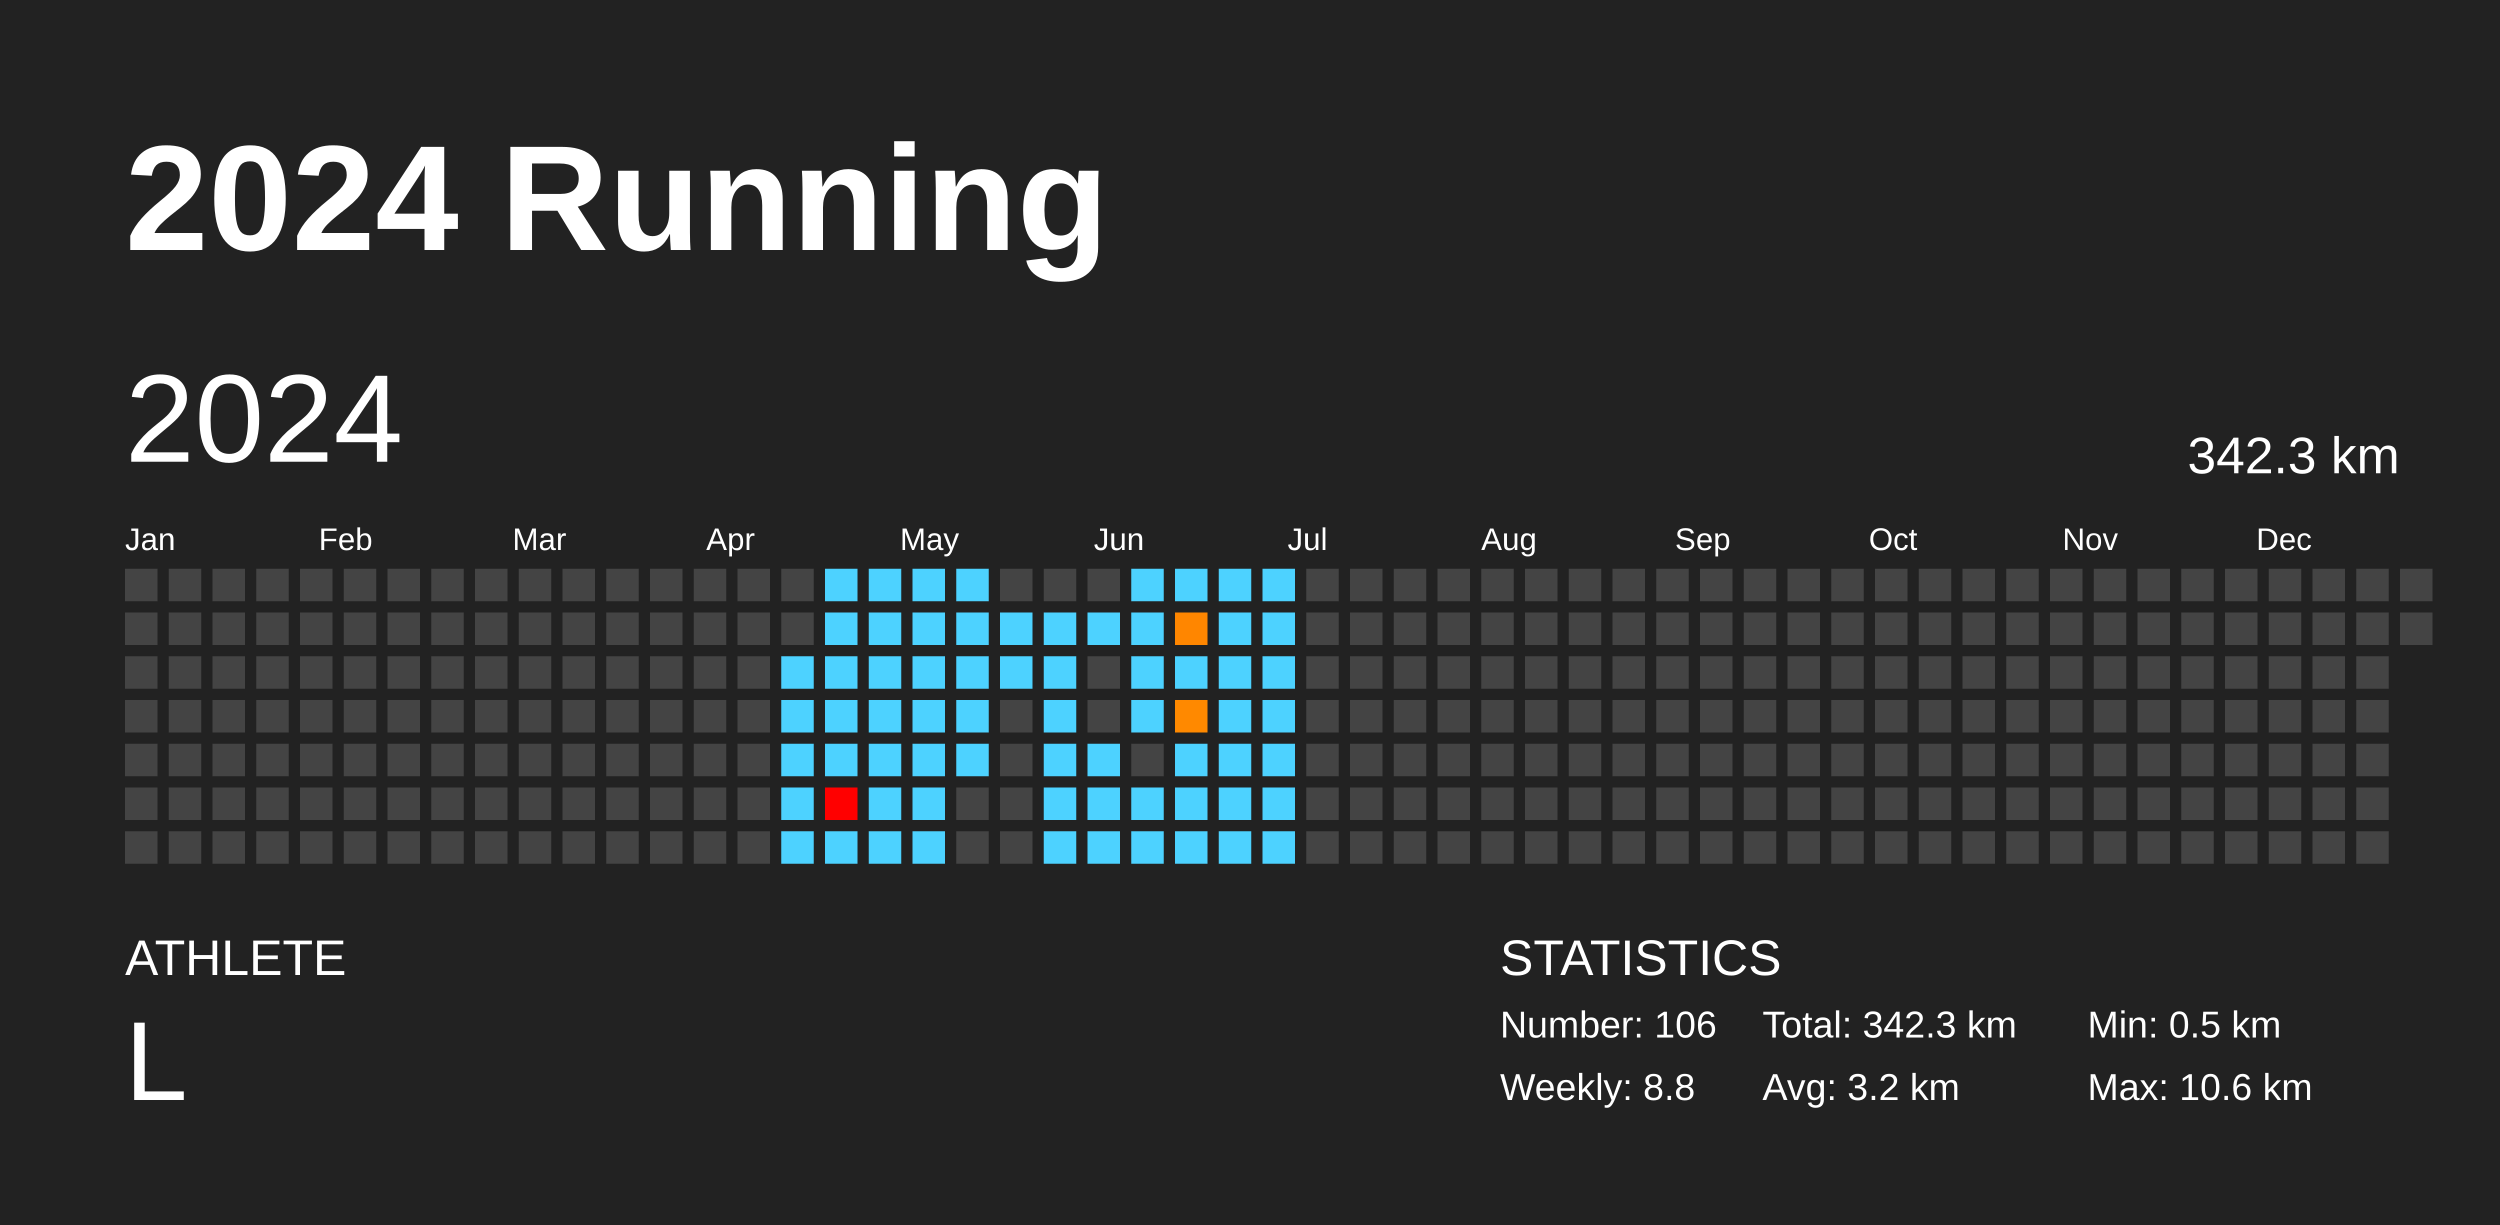
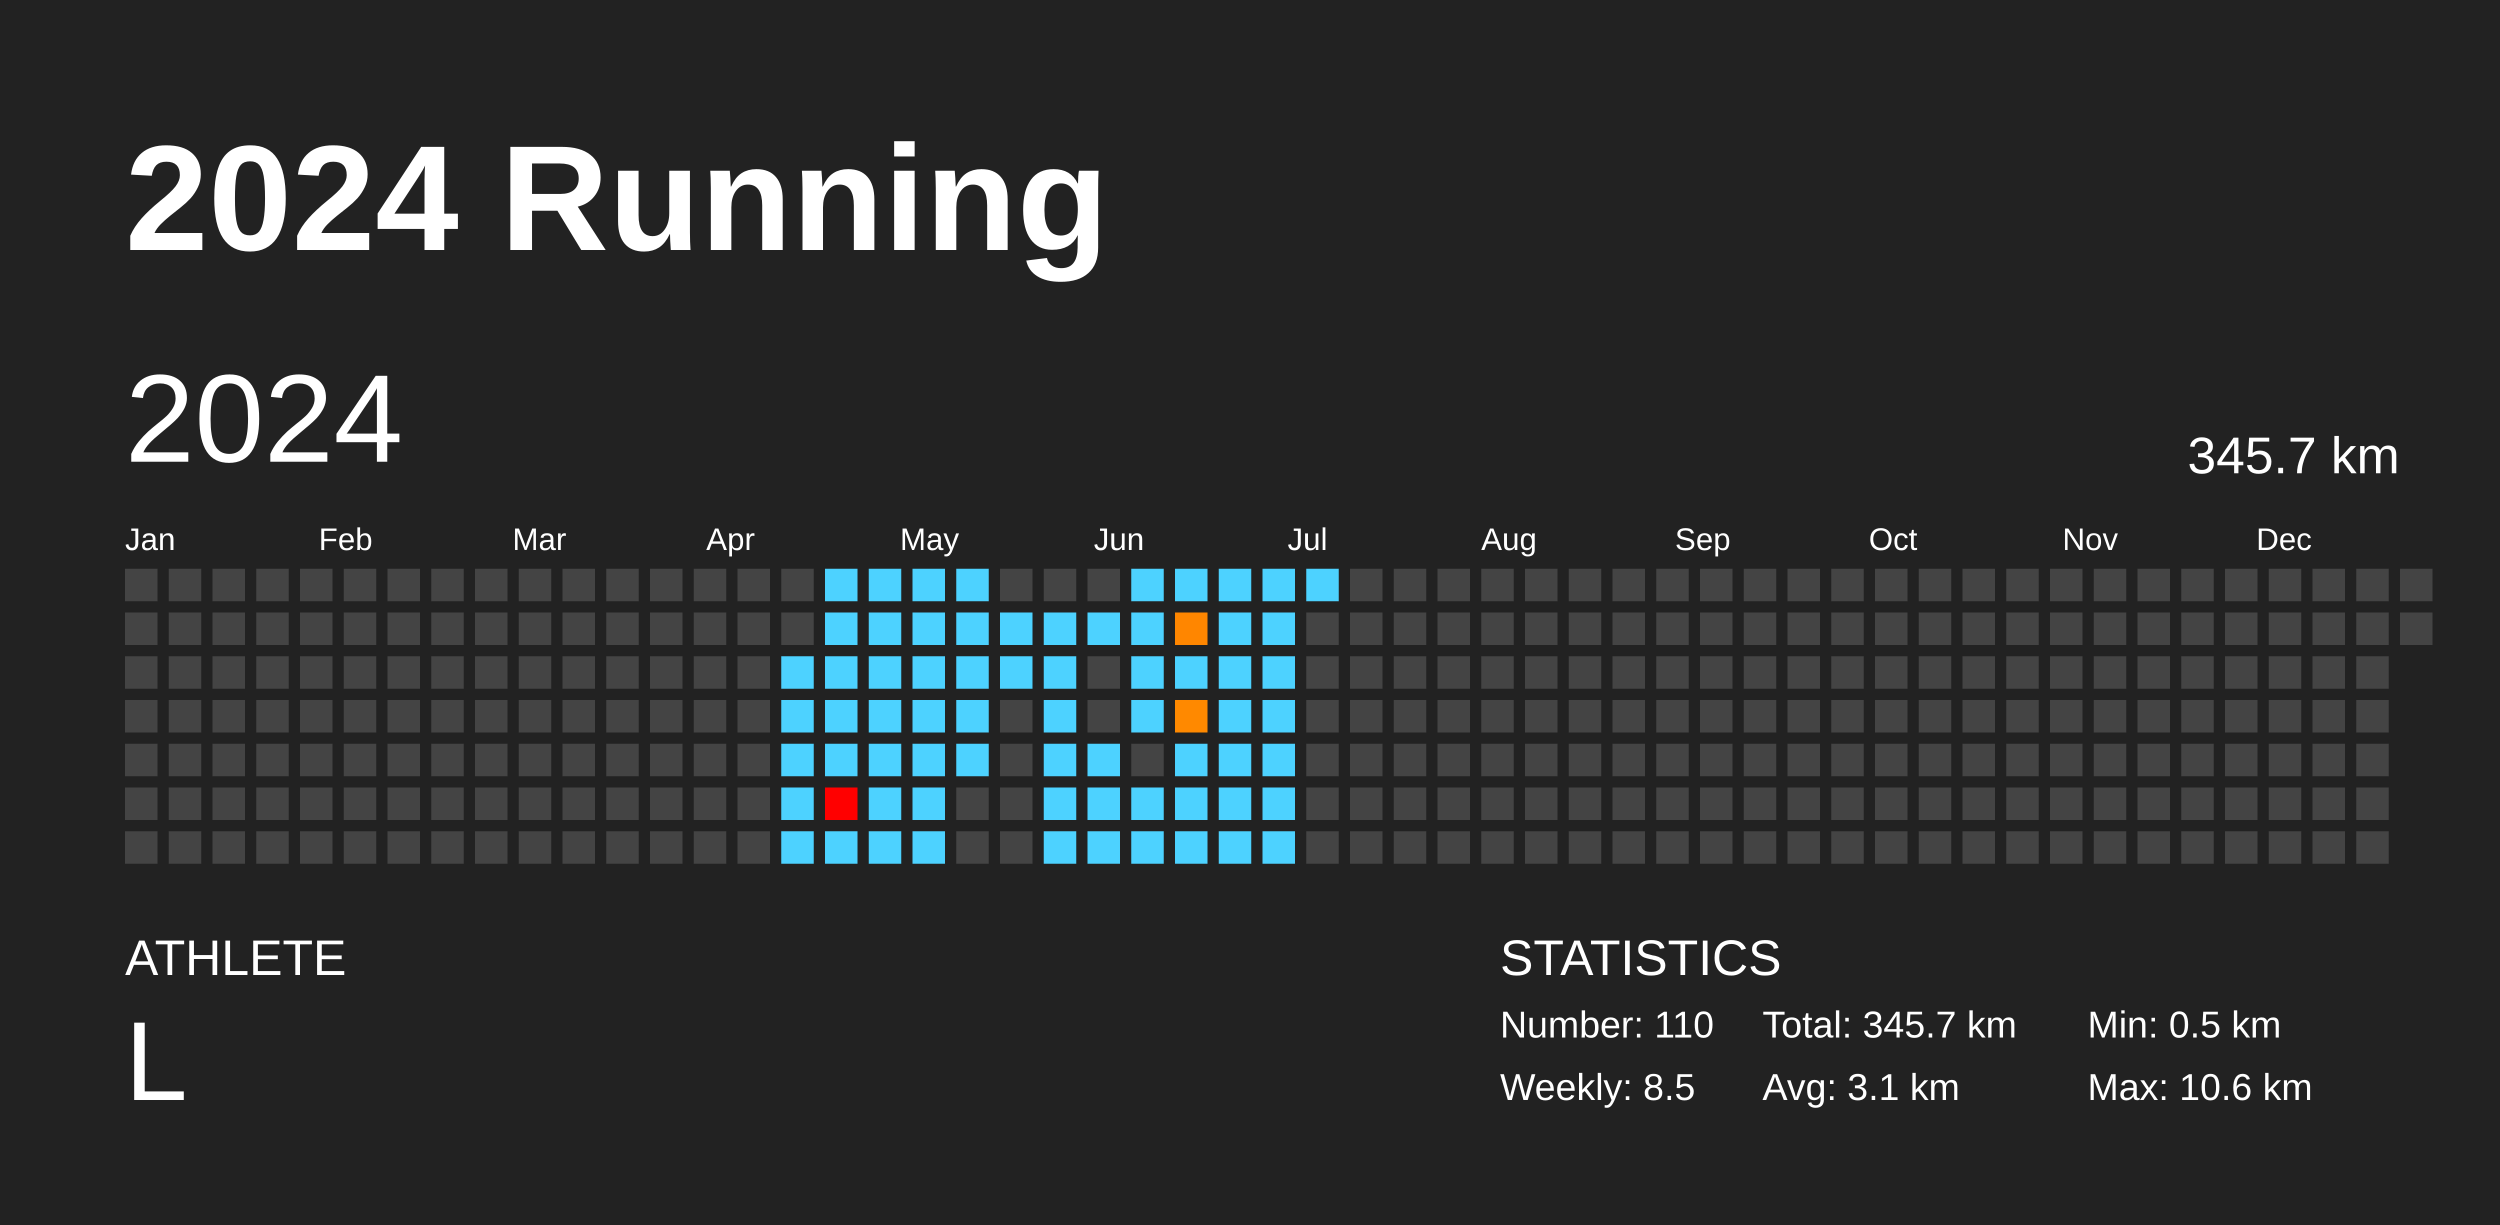
<svg xmlns="http://www.w3.org/2000/svg" baseProfile="full" height="98mm" version="1.1" viewBox="0,0,200,98" width="200mm">
  <defs />
  <rect fill="#222222" height="98" width="200" x="0" y="0" />
  <text fill="#FFFFFF" style="font-size:12px; font-family:Arial; font-weight:bold;" x="10" y="20">2024 Running</text>
  <text fill="#FFFFFF" style="font-size:4px; font-family:Arial" x="10" y="78">ATHLETE</text>
  <text fill="#FFFFFF" style="font-size:9px; font-family:Arial" x="10" y="88">L</text>
  <text fill="#FFFFFF" style="font-size:4px; font-family:Arial" x="120" y="78">STATISTICS</text>
-   <text fill="#FFFFFF" style="font-size:3px; font-family:Arial" x="120" y="83">Number: 106</text>
-   <text fill="#FFFFFF" style="font-size:3px; font-family:Arial" x="120" y="88">Weekly: 8.8</text>
-   <text fill="#FFFFFF" style="font-size:3px; font-family:Arial" x="141" y="83">Total: 342.3 km</text>
-   <text fill="#FFFFFF" style="font-size:3px; font-family:Arial" x="141" y="88">Avg: 3.2 km</text>
+   <text fill="#FFFFFF" style="font-size:3px; font-family:Arial" x="120" y="83">Number: 110</text>
+   <text fill="#FFFFFF" style="font-size:3px; font-family:Arial" x="120" y="88">Weekly: 8.5</text>
+   <text fill="#FFFFFF" style="font-size:3px; font-family:Arial" x="141" y="83">Total: 345.7 km</text>
+   <text fill="#FFFFFF" style="font-size:3px; font-family:Arial" x="141" y="88">Avg: 3.1 km</text>
  <text fill="#FFFFFF" style="font-size:3px; font-family:Arial" x="167" y="83">Min: 0.5 km</text>
  <text fill="#FFFFFF" style="font-size:3px; font-family:Arial" x="167" y="88">Max: 10.6 km</text>
  <text dominant-baseline="hanging" fill="#FFFFFF" style="font-size:10.0px; font-family:Arial;" x="10" y="30">2024</text>
-   <text dominant-baseline="hanging" fill="#FFFFFF" style="font-size:4.125px; font-family:Arial;" x="175" y="35">342.3 km</text>
+   <text dominant-baseline="hanging" fill="#FFFFFF" style="font-size:4.125px; font-family:Arial;" x="175" y="35">345.7 km</text>
  <text fill="#FFFFFF" style="font-size:2.5px; font-family:Arial" x="10.0" y="44">Jan</text>
  <text fill="#FFFFFF" style="font-size:2.5px; font-family:Arial" x="25.5" y="44">Feb</text>
  <text fill="#FFFFFF" style="font-size:2.5px; font-family:Arial" x="41.0" y="44">Mar</text>
  <text fill="#FFFFFF" style="font-size:2.5px; font-family:Arial" x="56.5" y="44">Apr</text>
  <text fill="#FFFFFF" style="font-size:2.5px; font-family:Arial" x="72.0" y="44">May</text>
  <text fill="#FFFFFF" style="font-size:2.5px; font-family:Arial" x="87.5" y="44">Jun</text>
  <text fill="#FFFFFF" style="font-size:2.5px; font-family:Arial" x="103.0" y="44">Jul</text>
  <text fill="#FFFFFF" style="font-size:2.5px; font-family:Arial" x="118.5" y="44">Aug</text>
  <text fill="#FFFFFF" style="font-size:2.5px; font-family:Arial" x="134.0" y="44">Sep</text>
  <text fill="#FFFFFF" style="font-size:2.5px; font-family:Arial" x="149.5" y="44">Oct</text>
  <text fill="#FFFFFF" style="font-size:2.5px; font-family:Arial" x="165.0" y="44">Nov</text>
  <text fill="#FFFFFF" style="font-size:2.5px; font-family:Arial" x="180.5" y="44">Dec</text>
  <rect fill="#444444" height="2.6" width="2.6" x="10.0" y="45.5" />
  <rect fill="#444444" height="2.6" width="2.6" x="10.0" y="49.0" />
  <rect fill="#444444" height="2.6" width="2.6" x="10.0" y="52.5" />
  <rect fill="#444444" height="2.6" width="2.6" x="10.0" y="56.0" />
  <rect fill="#444444" height="2.6" width="2.6" x="10.0" y="59.5" />
  <rect fill="#444444" height="2.6" width="2.6" x="10.0" y="63.0" />
  <rect fill="#444444" height="2.6" width="2.6" x="10.0" y="66.5" />
  <rect fill="#444444" height="2.6" width="2.6" x="13.5" y="45.5" />
  <rect fill="#444444" height="2.6" width="2.6" x="13.5" y="49.0" />
  <rect fill="#444444" height="2.6" width="2.6" x="13.5" y="52.5" />
  <rect fill="#444444" height="2.6" width="2.6" x="13.5" y="56.0" />
  <rect fill="#444444" height="2.6" width="2.6" x="13.5" y="59.5" />
  <rect fill="#444444" height="2.6" width="2.6" x="13.5" y="63.0" />
  <rect fill="#444444" height="2.6" width="2.6" x="13.5" y="66.5" />
  <rect fill="#444444" height="2.6" width="2.6" x="17.0" y="45.5" />
  <rect fill="#444444" height="2.6" width="2.6" x="17.0" y="49.0" />
  <rect fill="#444444" height="2.6" width="2.6" x="17.0" y="52.5" />
  <rect fill="#444444" height="2.6" width="2.6" x="17.0" y="56.0" />
  <rect fill="#444444" height="2.6" width="2.6" x="17.0" y="59.5" />
  <rect fill="#444444" height="2.6" width="2.6" x="17.0" y="63.0" />
  <rect fill="#444444" height="2.6" width="2.6" x="17.0" y="66.5" />
  <rect fill="#444444" height="2.6" width="2.6" x="20.5" y="45.5" />
  <rect fill="#444444" height="2.6" width="2.6" x="20.5" y="49.0" />
  <rect fill="#444444" height="2.6" width="2.6" x="20.5" y="52.5" />
  <rect fill="#444444" height="2.6" width="2.6" x="20.5" y="56.0" />
  <rect fill="#444444" height="2.6" width="2.6" x="20.5" y="59.5" />
  <rect fill="#444444" height="2.6" width="2.6" x="20.5" y="63.0" />
  <rect fill="#444444" height="2.6" width="2.6" x="20.5" y="66.5" />
  <rect fill="#444444" height="2.6" width="2.6" x="24.0" y="45.5" />
  <rect fill="#444444" height="2.6" width="2.6" x="24.0" y="49.0" />
  <rect fill="#444444" height="2.6" width="2.6" x="24.0" y="52.5" />
  <rect fill="#444444" height="2.6" width="2.6" x="24.0" y="56.0" />
  <rect fill="#444444" height="2.6" width="2.6" x="24.0" y="59.5" />
  <rect fill="#444444" height="2.6" width="2.6" x="24.0" y="63.0" />
  <rect fill="#444444" height="2.6" width="2.6" x="24.0" y="66.5" />
  <rect fill="#444444" height="2.6" width="2.6" x="27.5" y="45.5" />
  <rect fill="#444444" height="2.6" width="2.6" x="27.5" y="49.0" />
  <rect fill="#444444" height="2.6" width="2.6" x="27.5" y="52.5" />
  <rect fill="#444444" height="2.6" width="2.6" x="27.5" y="56.0" />
  <rect fill="#444444" height="2.6" width="2.6" x="27.5" y="59.5" />
  <rect fill="#444444" height="2.6" width="2.6" x="27.5" y="63.0" />
  <rect fill="#444444" height="2.6" width="2.6" x="27.5" y="66.5" />
  <rect fill="#444444" height="2.6" width="2.6" x="31.0" y="45.5" />
  <rect fill="#444444" height="2.6" width="2.6" x="31.0" y="49.0" />
  <rect fill="#444444" height="2.6" width="2.6" x="31.0" y="52.5" />
  <rect fill="#444444" height="2.6" width="2.6" x="31.0" y="56.0" />
  <rect fill="#444444" height="2.6" width="2.6" x="31.0" y="59.5" />
  <rect fill="#444444" height="2.6" width="2.6" x="31.0" y="63.0" />
  <rect fill="#444444" height="2.6" width="2.6" x="31.0" y="66.5" />
  <rect fill="#444444" height="2.6" width="2.6" x="34.5" y="45.5" />
  <rect fill="#444444" height="2.6" width="2.6" x="34.5" y="49.0" />
  <rect fill="#444444" height="2.6" width="2.6" x="34.5" y="52.5" />
  <rect fill="#444444" height="2.6" width="2.6" x="34.5" y="56.0" />
  <rect fill="#444444" height="2.6" width="2.6" x="34.5" y="59.5" />
  <rect fill="#444444" height="2.6" width="2.6" x="34.5" y="63.0" />
  <rect fill="#444444" height="2.6" width="2.6" x="34.5" y="66.5" />
  <rect fill="#444444" height="2.6" width="2.6" x="38.0" y="45.5" />
  <rect fill="#444444" height="2.6" width="2.6" x="38.0" y="49.0" />
  <rect fill="#444444" height="2.6" width="2.6" x="38.0" y="52.5" />
  <rect fill="#444444" height="2.6" width="2.6" x="38.0" y="56.0" />
  <rect fill="#444444" height="2.6" width="2.6" x="38.0" y="59.5" />
  <rect fill="#444444" height="2.6" width="2.6" x="38.0" y="63.0" />
  <rect fill="#444444" height="2.6" width="2.6" x="38.0" y="66.5" />
  <rect fill="#444444" height="2.6" width="2.6" x="41.5" y="45.5" />
  <rect fill="#444444" height="2.6" width="2.6" x="41.5" y="49.0" />
  <rect fill="#444444" height="2.6" width="2.6" x="41.5" y="52.5" />
  <rect fill="#444444" height="2.6" width="2.6" x="41.5" y="56.0" />
  <rect fill="#444444" height="2.6" width="2.6" x="41.5" y="59.5" />
  <rect fill="#444444" height="2.6" width="2.6" x="41.5" y="63.0" />
  <rect fill="#444444" height="2.6" width="2.6" x="41.5" y="66.5" />
  <rect fill="#444444" height="2.6" width="2.6" x="45.0" y="45.5" />
  <rect fill="#444444" height="2.6" width="2.6" x="45.0" y="49.0" />
  <rect fill="#444444" height="2.6" width="2.6" x="45.0" y="52.5" />
  <rect fill="#444444" height="2.6" width="2.6" x="45.0" y="56.0" />
  <rect fill="#444444" height="2.6" width="2.6" x="45.0" y="59.5" />
  <rect fill="#444444" height="2.6" width="2.6" x="45.0" y="63.0" />
  <rect fill="#444444" height="2.6" width="2.6" x="45.0" y="66.5" />
  <rect fill="#444444" height="2.6" width="2.6" x="48.5" y="45.5" />
  <rect fill="#444444" height="2.6" width="2.6" x="48.5" y="49.0" />
  <rect fill="#444444" height="2.6" width="2.6" x="48.5" y="52.5" />
  <rect fill="#444444" height="2.6" width="2.6" x="48.5" y="56.0" />
  <rect fill="#444444" height="2.6" width="2.6" x="48.5" y="59.5" />
  <rect fill="#444444" height="2.6" width="2.6" x="48.5" y="63.0" />
  <rect fill="#444444" height="2.6" width="2.6" x="48.5" y="66.5" />
  <rect fill="#444444" height="2.6" width="2.6" x="52.0" y="45.5" />
  <rect fill="#444444" height="2.6" width="2.6" x="52.0" y="49.0" />
  <rect fill="#444444" height="2.6" width="2.6" x="52.0" y="52.5" />
  <rect fill="#444444" height="2.6" width="2.6" x="52.0" y="56.0" />
  <rect fill="#444444" height="2.6" width="2.6" x="52.0" y="59.5" />
  <rect fill="#444444" height="2.6" width="2.6" x="52.0" y="63.0" />
  <rect fill="#444444" height="2.6" width="2.6" x="52.0" y="66.5" />
  <rect fill="#444444" height="2.6" width="2.6" x="55.5" y="45.5" />
  <rect fill="#444444" height="2.6" width="2.6" x="55.5" y="49.0" />
  <rect fill="#444444" height="2.6" width="2.6" x="55.5" y="52.5" />
  <rect fill="#444444" height="2.6" width="2.6" x="55.5" y="56.0" />
  <rect fill="#444444" height="2.6" width="2.6" x="55.5" y="59.5" />
  <rect fill="#444444" height="2.6" width="2.6" x="55.5" y="63.0" />
  <rect fill="#444444" height="2.6" width="2.6" x="55.5" y="66.5" />
  <rect fill="#444444" height="2.6" width="2.6" x="59.0" y="45.5" />
  <rect fill="#444444" height="2.6" width="2.6" x="59.0" y="49.0" />
  <rect fill="#444444" height="2.6" width="2.6" x="59.0" y="52.5" />
  <rect fill="#444444" height="2.6" width="2.6" x="59.0" y="56.0" />
  <rect fill="#444444" height="2.6" width="2.6" x="59.0" y="59.5" />
  <rect fill="#444444" height="2.6" width="2.6" x="59.0" y="63.0" />
  <rect fill="#444444" height="2.6" width="2.6" x="59.0" y="66.5" />
  <rect fill="#444444" height="2.6" width="2.6" x="62.5" y="45.5" />
  <rect fill="#444444" height="2.6" width="2.6" x="62.5" y="49.0" />
  <rect fill="#4dd2ff" height="2.6" width="2.6" x="62.5" y="52.5" />
  <rect fill="#4dd2ff" height="2.6" width="2.6" x="62.5" y="56.0" />
  <rect fill="#4dd2ff" height="2.6" width="2.6" x="62.5" y="59.5" />
  <rect fill="#4dd2ff" height="2.6" width="2.6" x="62.5" y="63.0" />
  <rect fill="#4dd2ff" height="2.6" width="2.6" x="62.5" y="66.5" />
  <rect fill="#4dd2ff" height="2.6" width="2.6" x="66.0" y="45.5" />
  <rect fill="#4dd2ff" height="2.6" width="2.6" x="66.0" y="49.0" />
  <rect fill="#4dd2ff" height="2.6" width="2.6" x="66.0" y="52.5" />
  <rect fill="#4dd2ff" height="2.6" width="2.6" x="66.0" y="56.0" />
  <rect fill="#4dd2ff" height="2.6" width="2.6" x="66.0" y="59.5" />
  <rect fill="red" height="2.6" width="2.6" x="66.0" y="63.0" />
  <rect fill="#4dd2ff" height="2.6" width="2.6" x="66.0" y="66.5" />
  <rect fill="#4dd2ff" height="2.6" width="2.6" x="69.5" y="45.5" />
  <rect fill="#4dd2ff" height="2.6" width="2.6" x="69.5" y="49.0" />
  <rect fill="#4dd2ff" height="2.6" width="2.6" x="69.5" y="52.5" />
  <rect fill="#4dd2ff" height="2.6" width="2.6" x="69.5" y="56.0" />
  <rect fill="#4dd2ff" height="2.6" width="2.6" x="69.5" y="59.5" />
  <rect fill="#4dd2ff" height="2.6" width="2.6" x="69.5" y="63.0" />
  <rect fill="#4dd2ff" height="2.6" width="2.6" x="69.5" y="66.5" />
  <rect fill="#4dd2ff" height="2.6" width="2.6" x="73.0" y="45.5" />
  <rect fill="#4dd2ff" height="2.6" width="2.6" x="73.0" y="49.0" />
  <rect fill="#4dd2ff" height="2.6" width="2.6" x="73.0" y="52.5" />
  <rect fill="#4dd2ff" height="2.6" width="2.6" x="73.0" y="56.0" />
  <rect fill="#4dd2ff" height="2.6" width="2.6" x="73.0" y="59.5" />
  <rect fill="#4dd2ff" height="2.6" width="2.6" x="73.0" y="63.0" />
  <rect fill="#4dd2ff" height="2.6" width="2.6" x="73.0" y="66.5" />
  <rect fill="#4dd2ff" height="2.6" width="2.6" x="76.5" y="45.5" />
  <rect fill="#4dd2ff" height="2.6" width="2.6" x="76.5" y="49.0" />
  <rect fill="#4dd2ff" height="2.6" width="2.6" x="76.5" y="52.5" />
  <rect fill="#4dd2ff" height="2.6" width="2.6" x="76.5" y="56.0" />
  <rect fill="#4dd2ff" height="2.6" width="2.6" x="76.5" y="59.5" />
  <rect fill="#444444" height="2.6" width="2.6" x="76.5" y="63.0" />
  <rect fill="#444444" height="2.6" width="2.6" x="76.5" y="66.5" />
  <rect fill="#444444" height="2.6" width="2.6" x="80.0" y="45.5" />
  <rect fill="#4dd2ff" height="2.6" width="2.6" x="80.0" y="49.0" />
  <rect fill="#4dd2ff" height="2.6" width="2.6" x="80.0" y="52.5" />
  <rect fill="#444444" height="2.6" width="2.6" x="80.0" y="56.0" />
  <rect fill="#444444" height="2.6" width="2.6" x="80.0" y="59.5" />
  <rect fill="#444444" height="2.6" width="2.6" x="80.0" y="63.0" />
  <rect fill="#444444" height="2.6" width="2.6" x="80.0" y="66.5" />
  <rect fill="#444444" height="2.6" width="2.6" x="83.5" y="45.5" />
  <rect fill="#4dd2ff" height="2.6" width="2.6" x="83.5" y="49.0" />
  <rect fill="#4dd2ff" height="2.6" width="2.6" x="83.5" y="52.5" />
  <rect fill="#4dd2ff" height="2.6" width="2.6" x="83.5" y="56.0" />
  <rect fill="#4dd2ff" height="2.6" width="2.6" x="83.5" y="59.5" />
  <rect fill="#4dd2ff" height="2.6" width="2.6" x="83.5" y="63.0" />
  <rect fill="#4dd2ff" height="2.6" width="2.6" x="83.5" y="66.5" />
  <rect fill="#444444" height="2.6" width="2.6" x="87.0" y="45.5" />
  <rect fill="#4dd2ff" height="2.6" width="2.6" x="87.0" y="49.0" />
  <rect fill="#444444" height="2.6" width="2.6" x="87.0" y="52.5" />
  <rect fill="#444444" height="2.6" width="2.6" x="87.0" y="56.0" />
  <rect fill="#4dd2ff" height="2.6" width="2.6" x="87.0" y="59.5" />
  <rect fill="#4dd2ff" height="2.6" width="2.6" x="87.0" y="63.0" />
  <rect fill="#4dd2ff" height="2.6" width="2.6" x="87.0" y="66.5" />
  <rect fill="#4dd2ff" height="2.6" width="2.6" x="90.5" y="45.5" />
  <rect fill="#4dd2ff" height="2.6" width="2.6" x="90.5" y="49.0" />
  <rect fill="#4dd2ff" height="2.6" width="2.6" x="90.5" y="52.5" />
  <rect fill="#4dd2ff" height="2.6" width="2.6" x="90.5" y="56.0" />
  <rect fill="#444444" height="2.6" width="2.6" x="90.5" y="59.5" />
  <rect fill="#4dd2ff" height="2.6" width="2.6" x="90.5" y="63.0" />
  <rect fill="#4dd2ff" height="2.6" width="2.6" x="90.5" y="66.5" />
  <rect fill="#4dd2ff" height="2.6" width="2.6" x="94.0" y="45.5" />
  <rect fill="#ff8600" height="2.6" width="2.6" x="94.0" y="49.0" />
  <rect fill="#4dd2ff" height="2.6" width="2.6" x="94.0" y="52.5" />
  <rect fill="#ff8900" height="2.6" width="2.6" x="94.0" y="56.0" />
  <rect fill="#4dd2ff" height="2.6" width="2.6" x="94.0" y="59.5" />
  <rect fill="#4dd2ff" height="2.6" width="2.6" x="94.0" y="63.0" />
  <rect fill="#4dd2ff" height="2.6" width="2.6" x="94.0" y="66.5" />
  <rect fill="#4dd2ff" height="2.6" width="2.6" x="97.5" y="45.5" />
  <rect fill="#4dd2ff" height="2.6" width="2.6" x="97.5" y="49.0" />
  <rect fill="#4dd2ff" height="2.6" width="2.6" x="97.5" y="52.5" />
  <rect fill="#4dd2ff" height="2.6" width="2.6" x="97.5" y="56.0" />
  <rect fill="#4dd2ff" height="2.6" width="2.6" x="97.5" y="59.5" />
  <rect fill="#4dd2ff" height="2.6" width="2.6" x="97.5" y="63.0" />
  <rect fill="#4dd2ff" height="2.6" width="2.6" x="97.5" y="66.5" />
  <rect fill="#4dd2ff" height="2.6" width="2.6" x="101.0" y="45.5" />
  <rect fill="#4dd2ff" height="2.6" width="2.6" x="101.0" y="49.0" />
  <rect fill="#4dd2ff" height="2.6" width="2.6" x="101.0" y="52.5" />
  <rect fill="#4dd2ff" height="2.6" width="2.6" x="101.0" y="56.0" />
  <rect fill="#4dd2ff" height="2.6" width="2.6" x="101.0" y="59.5" />
  <rect fill="#4dd2ff" height="2.6" width="2.6" x="101.0" y="63.0" />
  <rect fill="#4dd2ff" height="2.6" width="2.6" x="101.0" y="66.5" />
-   <rect fill="#444444" height="2.6" width="2.6" x="104.5" y="45.5" />
+   <rect fill="#4dd2ff" height="2.6" width="2.6" x="104.5" y="45.5" />
  <rect fill="#444444" height="2.6" width="2.6" x="104.5" y="49.0" />
  <rect fill="#444444" height="2.6" width="2.6" x="104.5" y="52.5" />
  <rect fill="#444444" height="2.6" width="2.6" x="104.5" y="56.0" />
  <rect fill="#444444" height="2.6" width="2.6" x="104.5" y="59.5" />
  <rect fill="#444444" height="2.6" width="2.6" x="104.5" y="63.0" />
  <rect fill="#444444" height="2.6" width="2.6" x="104.5" y="66.5" />
  <rect fill="#444444" height="2.6" width="2.6" x="108.0" y="45.5" />
  <rect fill="#444444" height="2.6" width="2.6" x="108.0" y="49.0" />
  <rect fill="#444444" height="2.6" width="2.6" x="108.0" y="52.5" />
  <rect fill="#444444" height="2.6" width="2.6" x="108.0" y="56.0" />
  <rect fill="#444444" height="2.6" width="2.6" x="108.0" y="59.5" />
  <rect fill="#444444" height="2.6" width="2.6" x="108.0" y="63.0" />
  <rect fill="#444444" height="2.6" width="2.6" x="108.0" y="66.5" />
  <rect fill="#444444" height="2.6" width="2.6" x="111.5" y="45.5" />
  <rect fill="#444444" height="2.6" width="2.6" x="111.5" y="49.0" />
  <rect fill="#444444" height="2.6" width="2.6" x="111.5" y="52.5" />
  <rect fill="#444444" height="2.6" width="2.6" x="111.5" y="56.0" />
  <rect fill="#444444" height="2.6" width="2.6" x="111.5" y="59.5" />
  <rect fill="#444444" height="2.6" width="2.6" x="111.5" y="63.0" />
  <rect fill="#444444" height="2.6" width="2.6" x="111.5" y="66.5" />
  <rect fill="#444444" height="2.6" width="2.6" x="115.0" y="45.5" />
  <rect fill="#444444" height="2.6" width="2.6" x="115.0" y="49.0" />
  <rect fill="#444444" height="2.6" width="2.6" x="115.0" y="52.5" />
  <rect fill="#444444" height="2.6" width="2.6" x="115.0" y="56.0" />
  <rect fill="#444444" height="2.6" width="2.6" x="115.0" y="59.5" />
  <rect fill="#444444" height="2.6" width="2.6" x="115.0" y="63.0" />
  <rect fill="#444444" height="2.6" width="2.6" x="115.0" y="66.5" />
  <rect fill="#444444" height="2.6" width="2.6" x="118.5" y="45.5" />
  <rect fill="#444444" height="2.6" width="2.6" x="118.5" y="49.0" />
  <rect fill="#444444" height="2.6" width="2.6" x="118.5" y="52.5" />
  <rect fill="#444444" height="2.6" width="2.6" x="118.5" y="56.0" />
  <rect fill="#444444" height="2.6" width="2.6" x="118.5" y="59.5" />
  <rect fill="#444444" height="2.6" width="2.6" x="118.5" y="63.0" />
  <rect fill="#444444" height="2.6" width="2.6" x="118.5" y="66.5" />
  <rect fill="#444444" height="2.6" width="2.6" x="122.0" y="45.5" />
  <rect fill="#444444" height="2.6" width="2.6" x="122.0" y="49.0" />
  <rect fill="#444444" height="2.6" width="2.6" x="122.0" y="52.5" />
  <rect fill="#444444" height="2.6" width="2.6" x="122.0" y="56.0" />
  <rect fill="#444444" height="2.6" width="2.6" x="122.0" y="59.5" />
  <rect fill="#444444" height="2.6" width="2.6" x="122.0" y="63.0" />
  <rect fill="#444444" height="2.6" width="2.6" x="122.0" y="66.5" />
  <rect fill="#444444" height="2.6" width="2.6" x="125.5" y="45.5" />
  <rect fill="#444444" height="2.6" width="2.6" x="125.5" y="49.0" />
  <rect fill="#444444" height="2.6" width="2.6" x="125.5" y="52.5" />
  <rect fill="#444444" height="2.6" width="2.6" x="125.5" y="56.0" />
  <rect fill="#444444" height="2.6" width="2.6" x="125.5" y="59.5" />
  <rect fill="#444444" height="2.6" width="2.6" x="125.5" y="63.0" />
  <rect fill="#444444" height="2.6" width="2.6" x="125.5" y="66.5" />
  <rect fill="#444444" height="2.6" width="2.6" x="129.0" y="45.5" />
  <rect fill="#444444" height="2.6" width="2.6" x="129.0" y="49.0" />
  <rect fill="#444444" height="2.6" width="2.6" x="129.0" y="52.5" />
  <rect fill="#444444" height="2.6" width="2.6" x="129.0" y="56.0" />
  <rect fill="#444444" height="2.6" width="2.6" x="129.0" y="59.5" />
  <rect fill="#444444" height="2.6" width="2.6" x="129.0" y="63.0" />
  <rect fill="#444444" height="2.6" width="2.6" x="129.0" y="66.5" />
  <rect fill="#444444" height="2.6" width="2.6" x="132.5" y="45.5" />
  <rect fill="#444444" height="2.6" width="2.6" x="132.5" y="49.0" />
  <rect fill="#444444" height="2.6" width="2.6" x="132.5" y="52.5" />
  <rect fill="#444444" height="2.6" width="2.6" x="132.5" y="56.0" />
  <rect fill="#444444" height="2.6" width="2.6" x="132.5" y="59.5" />
  <rect fill="#444444" height="2.6" width="2.6" x="132.5" y="63.0" />
  <rect fill="#444444" height="2.6" width="2.6" x="132.5" y="66.5" />
  <rect fill="#444444" height="2.6" width="2.6" x="136.0" y="45.5" />
  <rect fill="#444444" height="2.6" width="2.6" x="136.0" y="49.0" />
  <rect fill="#444444" height="2.6" width="2.6" x="136.0" y="52.5" />
  <rect fill="#444444" height="2.6" width="2.6" x="136.0" y="56.0" />
  <rect fill="#444444" height="2.6" width="2.6" x="136.0" y="59.5" />
  <rect fill="#444444" height="2.6" width="2.6" x="136.0" y="63.0" />
  <rect fill="#444444" height="2.6" width="2.6" x="136.0" y="66.5" />
  <rect fill="#444444" height="2.6" width="2.6" x="139.5" y="45.5" />
  <rect fill="#444444" height="2.6" width="2.6" x="139.5" y="49.0" />
  <rect fill="#444444" height="2.6" width="2.6" x="139.5" y="52.5" />
  <rect fill="#444444" height="2.6" width="2.6" x="139.5" y="56.0" />
  <rect fill="#444444" height="2.6" width="2.6" x="139.5" y="59.5" />
  <rect fill="#444444" height="2.6" width="2.6" x="139.5" y="63.0" />
  <rect fill="#444444" height="2.6" width="2.6" x="139.5" y="66.5" />
  <rect fill="#444444" height="2.6" width="2.6" x="143.0" y="45.5" />
  <rect fill="#444444" height="2.6" width="2.6" x="143.0" y="49.0" />
  <rect fill="#444444" height="2.6" width="2.6" x="143.0" y="52.5" />
  <rect fill="#444444" height="2.6" width="2.6" x="143.0" y="56.0" />
  <rect fill="#444444" height="2.6" width="2.6" x="143.0" y="59.5" />
  <rect fill="#444444" height="2.6" width="2.6" x="143.0" y="63.0" />
  <rect fill="#444444" height="2.6" width="2.6" x="143.0" y="66.5" />
  <rect fill="#444444" height="2.6" width="2.6" x="146.5" y="45.5" />
  <rect fill="#444444" height="2.6" width="2.6" x="146.5" y="49.0" />
  <rect fill="#444444" height="2.6" width="2.6" x="146.5" y="52.5" />
  <rect fill="#444444" height="2.6" width="2.6" x="146.5" y="56.0" />
  <rect fill="#444444" height="2.6" width="2.6" x="146.5" y="59.5" />
  <rect fill="#444444" height="2.6" width="2.6" x="146.5" y="63.0" />
  <rect fill="#444444" height="2.6" width="2.6" x="146.5" y="66.5" />
  <rect fill="#444444" height="2.6" width="2.6" x="150.0" y="45.5" />
  <rect fill="#444444" height="2.6" width="2.6" x="150.0" y="49.0" />
  <rect fill="#444444" height="2.6" width="2.6" x="150.0" y="52.5" />
  <rect fill="#444444" height="2.6" width="2.6" x="150.0" y="56.0" />
  <rect fill="#444444" height="2.6" width="2.6" x="150.0" y="59.5" />
  <rect fill="#444444" height="2.6" width="2.6" x="150.0" y="63.0" />
  <rect fill="#444444" height="2.6" width="2.6" x="150.0" y="66.5" />
  <rect fill="#444444" height="2.6" width="2.6" x="153.5" y="45.5" />
  <rect fill="#444444" height="2.6" width="2.6" x="153.5" y="49.0" />
  <rect fill="#444444" height="2.6" width="2.6" x="153.5" y="52.5" />
  <rect fill="#444444" height="2.6" width="2.6" x="153.5" y="56.0" />
  <rect fill="#444444" height="2.6" width="2.6" x="153.5" y="59.5" />
  <rect fill="#444444" height="2.6" width="2.6" x="153.5" y="63.0" />
  <rect fill="#444444" height="2.6" width="2.6" x="153.5" y="66.5" />
  <rect fill="#444444" height="2.6" width="2.6" x="157.0" y="45.5" />
  <rect fill="#444444" height="2.6" width="2.6" x="157.0" y="49.0" />
  <rect fill="#444444" height="2.6" width="2.6" x="157.0" y="52.5" />
  <rect fill="#444444" height="2.6" width="2.6" x="157.0" y="56.0" />
  <rect fill="#444444" height="2.6" width="2.6" x="157.0" y="59.5" />
  <rect fill="#444444" height="2.6" width="2.6" x="157.0" y="63.0" />
  <rect fill="#444444" height="2.6" width="2.6" x="157.0" y="66.5" />
  <rect fill="#444444" height="2.6" width="2.6" x="160.5" y="45.5" />
  <rect fill="#444444" height="2.6" width="2.6" x="160.5" y="49.0" />
  <rect fill="#444444" height="2.6" width="2.6" x="160.5" y="52.5" />
  <rect fill="#444444" height="2.6" width="2.6" x="160.5" y="56.0" />
  <rect fill="#444444" height="2.6" width="2.6" x="160.5" y="59.5" />
  <rect fill="#444444" height="2.6" width="2.6" x="160.5" y="63.0" />
  <rect fill="#444444" height="2.6" width="2.6" x="160.5" y="66.5" />
  <rect fill="#444444" height="2.6" width="2.6" x="164.0" y="45.5" />
  <rect fill="#444444" height="2.6" width="2.6" x="164.0" y="49.0" />
  <rect fill="#444444" height="2.6" width="2.6" x="164.0" y="52.5" />
  <rect fill="#444444" height="2.6" width="2.6" x="164.0" y="56.0" />
  <rect fill="#444444" height="2.6" width="2.6" x="164.0" y="59.5" />
  <rect fill="#444444" height="2.6" width="2.6" x="164.0" y="63.0" />
  <rect fill="#444444" height="2.6" width="2.6" x="164.0" y="66.5" />
  <rect fill="#444444" height="2.6" width="2.6" x="167.5" y="45.5" />
  <rect fill="#444444" height="2.6" width="2.6" x="167.5" y="49.0" />
  <rect fill="#444444" height="2.6" width="2.6" x="167.5" y="52.5" />
  <rect fill="#444444" height="2.6" width="2.6" x="167.5" y="56.0" />
  <rect fill="#444444" height="2.6" width="2.6" x="167.5" y="59.5" />
  <rect fill="#444444" height="2.6" width="2.6" x="167.5" y="63.0" />
  <rect fill="#444444" height="2.6" width="2.6" x="167.5" y="66.5" />
  <rect fill="#444444" height="2.6" width="2.6" x="171.0" y="45.5" />
  <rect fill="#444444" height="2.6" width="2.6" x="171.0" y="49.0" />
  <rect fill="#444444" height="2.6" width="2.6" x="171.0" y="52.5" />
  <rect fill="#444444" height="2.6" width="2.6" x="171.0" y="56.0" />
  <rect fill="#444444" height="2.6" width="2.6" x="171.0" y="59.5" />
  <rect fill="#444444" height="2.6" width="2.6" x="171.0" y="63.0" />
  <rect fill="#444444" height="2.6" width="2.6" x="171.0" y="66.5" />
  <rect fill="#444444" height="2.6" width="2.6" x="174.5" y="45.5" />
  <rect fill="#444444" height="2.6" width="2.6" x="174.5" y="49.0" />
  <rect fill="#444444" height="2.6" width="2.6" x="174.5" y="52.5" />
  <rect fill="#444444" height="2.6" width="2.6" x="174.5" y="56.0" />
  <rect fill="#444444" height="2.6" width="2.6" x="174.5" y="59.5" />
  <rect fill="#444444" height="2.6" width="2.6" x="174.5" y="63.0" />
  <rect fill="#444444" height="2.6" width="2.6" x="174.5" y="66.5" />
  <rect fill="#444444" height="2.6" width="2.6" x="178.0" y="45.5" />
  <rect fill="#444444" height="2.6" width="2.6" x="178.0" y="49.0" />
  <rect fill="#444444" height="2.6" width="2.6" x="178.0" y="52.5" />
  <rect fill="#444444" height="2.6" width="2.6" x="178.0" y="56.0" />
  <rect fill="#444444" height="2.6" width="2.6" x="178.0" y="59.5" />
  <rect fill="#444444" height="2.6" width="2.6" x="178.0" y="63.0" />
  <rect fill="#444444" height="2.6" width="2.6" x="178.0" y="66.5" />
  <rect fill="#444444" height="2.6" width="2.6" x="181.5" y="45.5" />
  <rect fill="#444444" height="2.6" width="2.6" x="181.5" y="49.0" />
  <rect fill="#444444" height="2.6" width="2.6" x="181.5" y="52.5" />
  <rect fill="#444444" height="2.6" width="2.6" x="181.5" y="56.0" />
  <rect fill="#444444" height="2.6" width="2.6" x="181.5" y="59.5" />
  <rect fill="#444444" height="2.6" width="2.6" x="181.5" y="63.0" />
  <rect fill="#444444" height="2.6" width="2.6" x="181.5" y="66.5" />
  <rect fill="#444444" height="2.6" width="2.6" x="185.0" y="45.5" />
  <rect fill="#444444" height="2.6" width="2.6" x="185.0" y="49.0" />
  <rect fill="#444444" height="2.6" width="2.6" x="185.0" y="52.5" />
  <rect fill="#444444" height="2.6" width="2.6" x="185.0" y="56.0" />
  <rect fill="#444444" height="2.6" width="2.6" x="185.0" y="59.5" />
  <rect fill="#444444" height="2.6" width="2.6" x="185.0" y="63.0" />
  <rect fill="#444444" height="2.6" width="2.6" x="185.0" y="66.5" />
  <rect fill="#444444" height="2.6" width="2.6" x="188.5" y="45.5" />
  <rect fill="#444444" height="2.6" width="2.6" x="188.5" y="49.0" />
  <rect fill="#444444" height="2.6" width="2.6" x="188.5" y="52.5" />
  <rect fill="#444444" height="2.6" width="2.6" x="188.5" y="56.0" />
  <rect fill="#444444" height="2.6" width="2.6" x="188.5" y="59.5" />
  <rect fill="#444444" height="2.6" width="2.6" x="188.5" y="63.0" />
  <rect fill="#444444" height="2.6" width="2.6" x="188.5" y="66.5" />
  <rect fill="#444444" height="2.6" width="2.6" x="192.0" y="45.5" />
  <rect fill="#444444" height="2.6" width="2.6" x="192.0" y="49.0" />
</svg>
